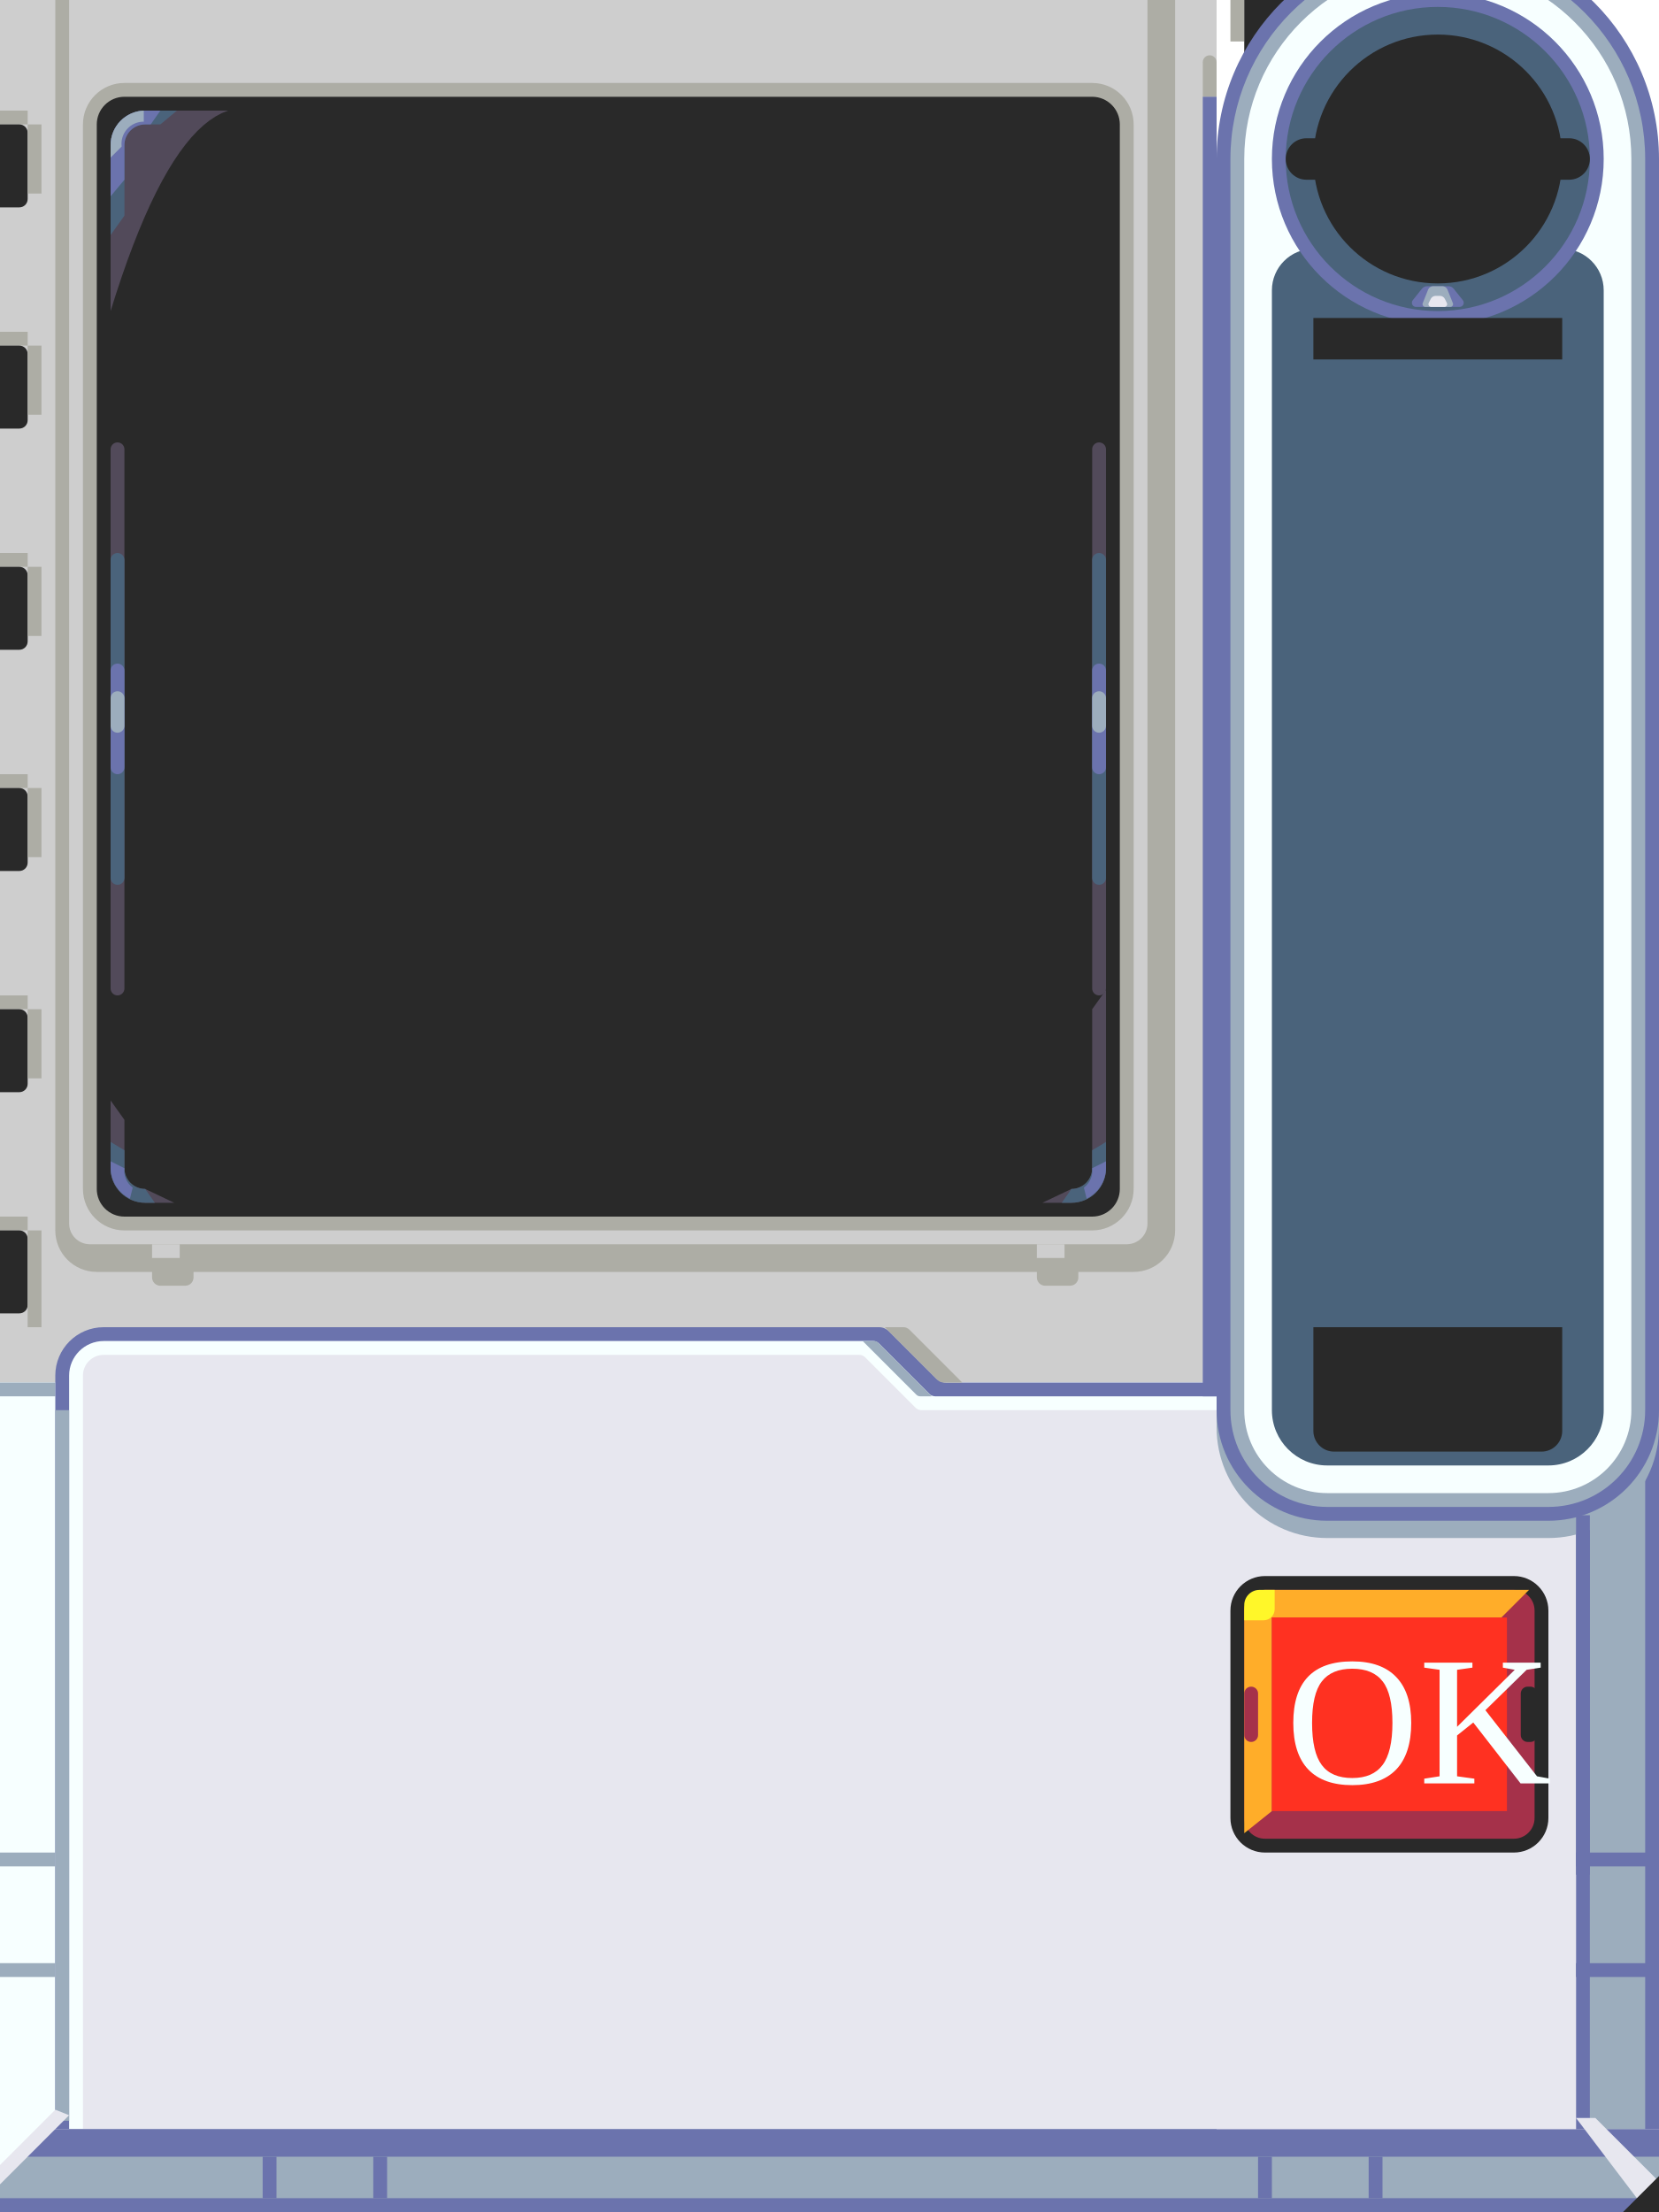
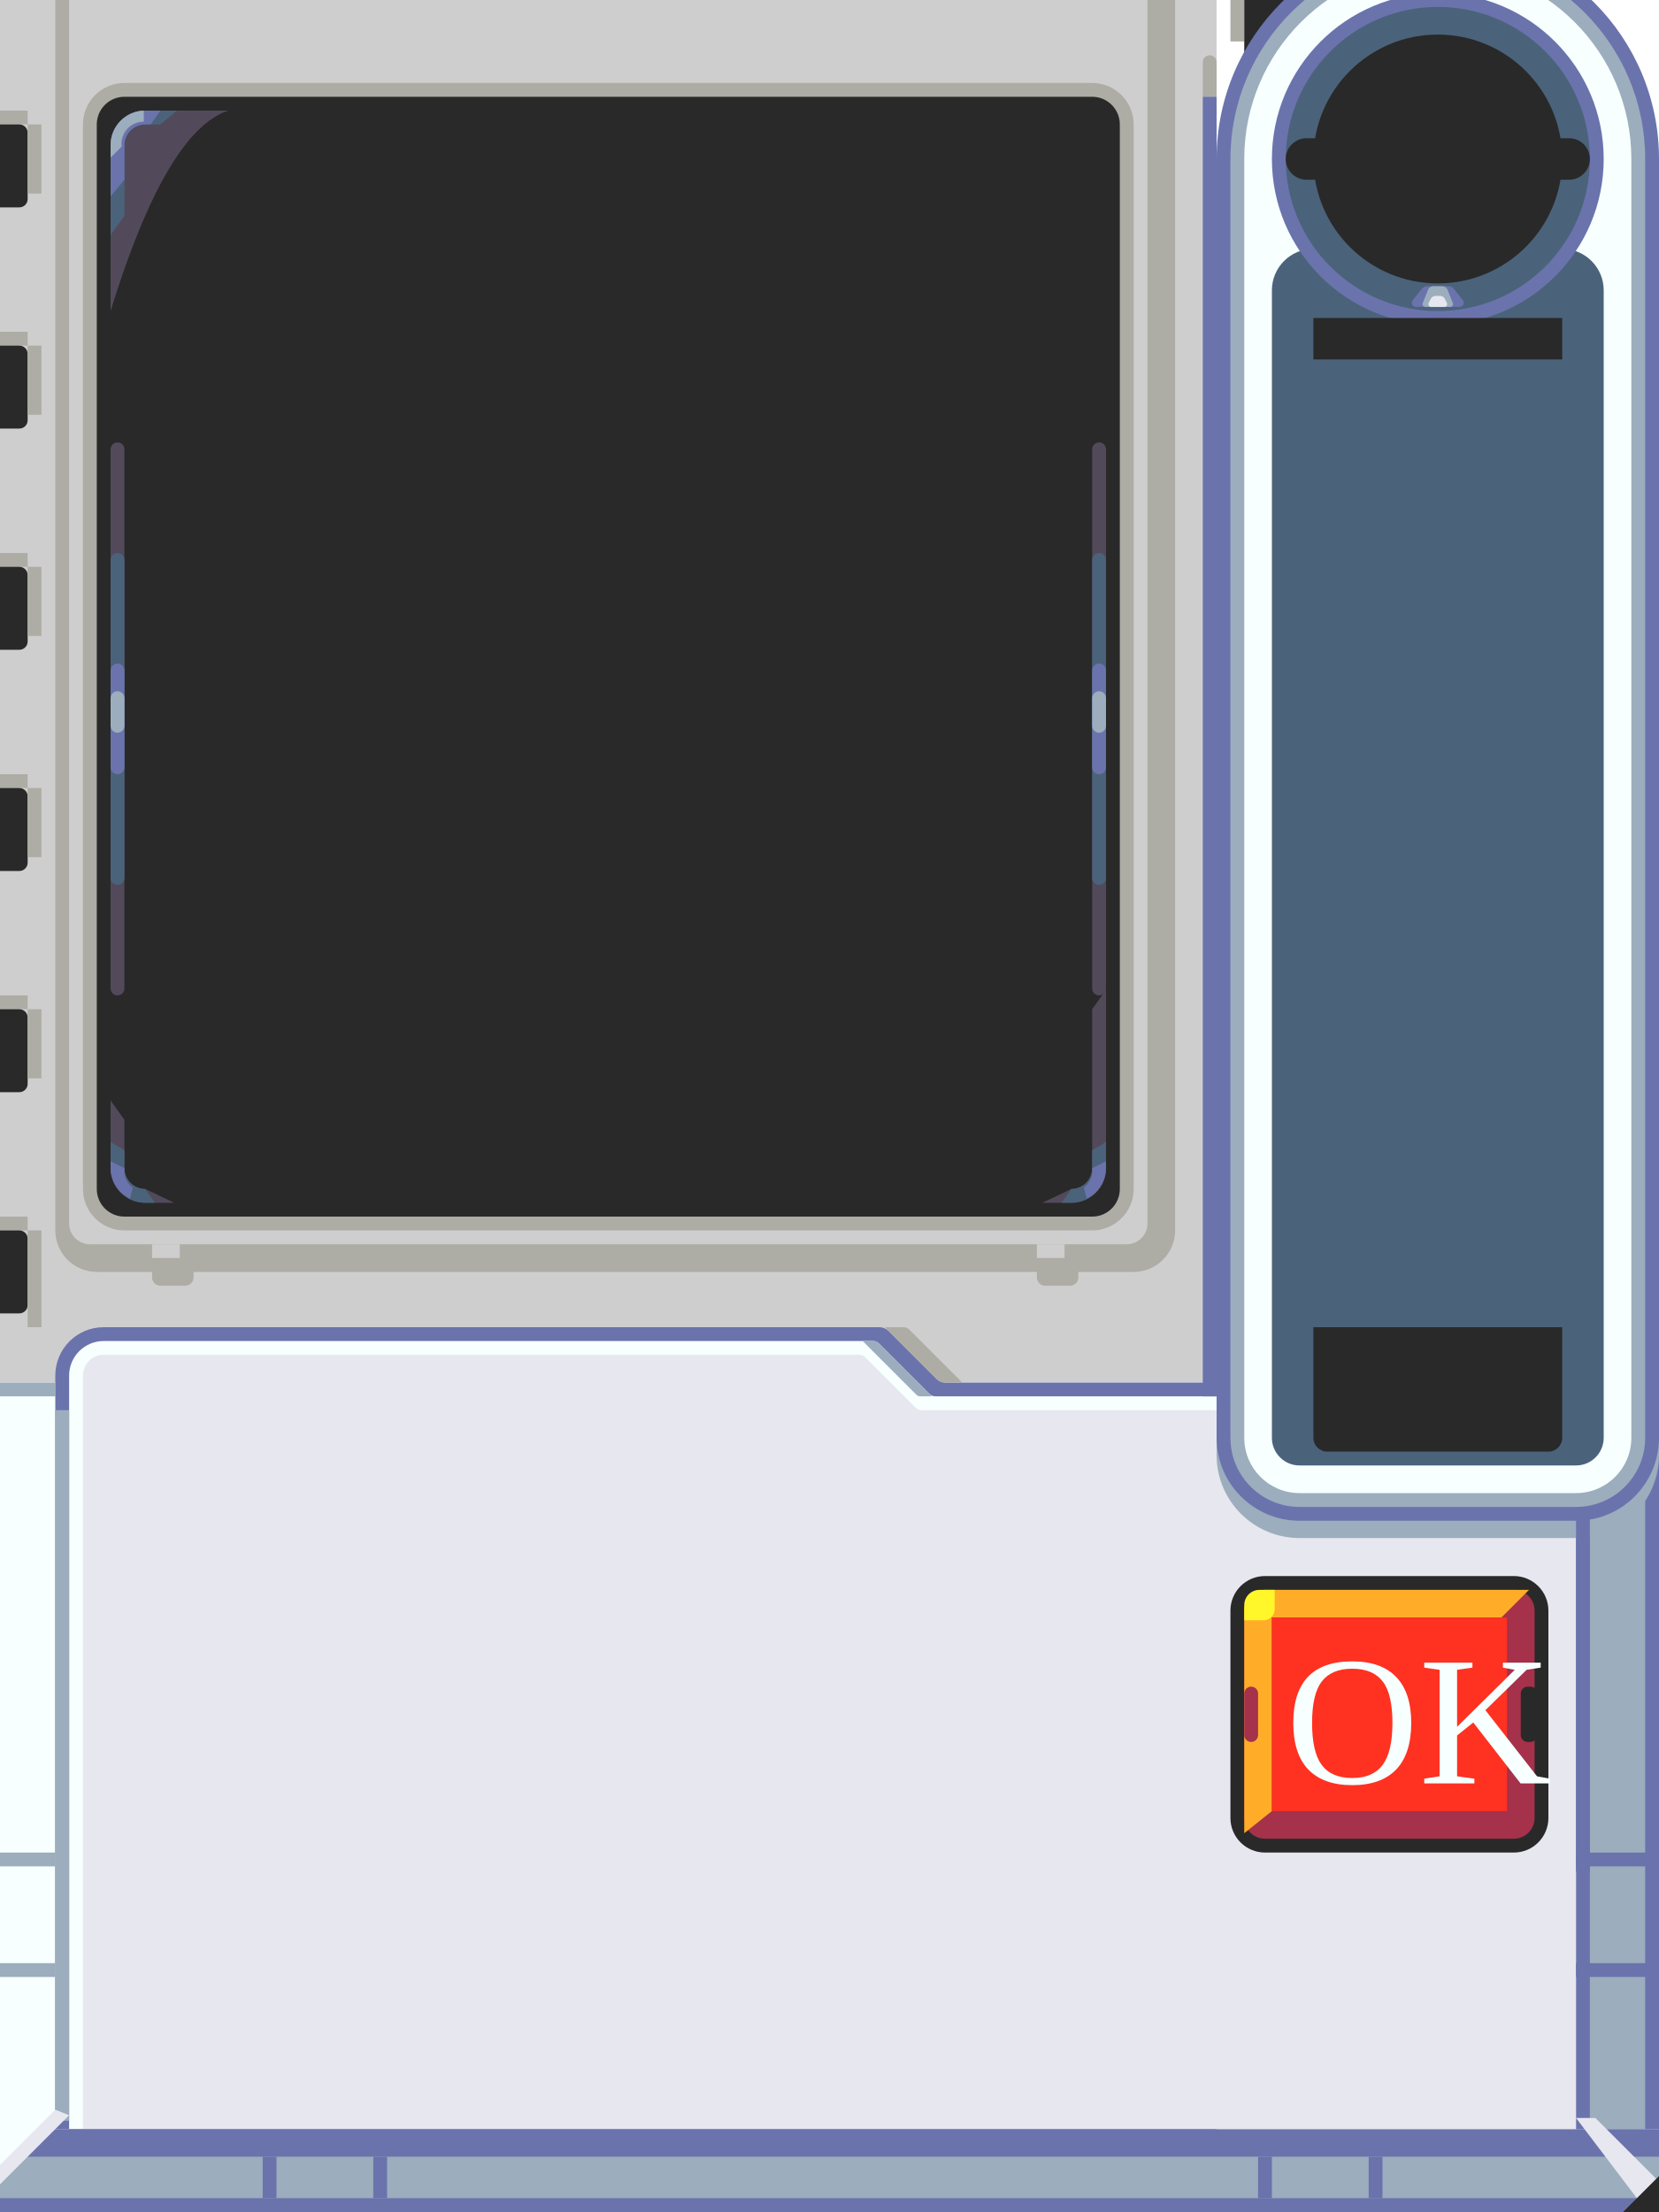
<svg xmlns="http://www.w3.org/2000/svg" width="960" height="1280" viewBox="0 0 120 160">
  <rect x="0" y="0" width="88" height="100" fill="#cecece" data-color="6" data-palette="9" />
  <rect x="0" y="8" width="2" height="1" fill="#adada5" data-color="7" data-palette="9" />
  <path d="M0 9 L1.4 9 A0.6 0.6 0 0 1 2 9.6 L2 14.4 A0.6 0.6 0 0 1 1.4 15 L0 15 Z" fill-rule="evenodd" fill="#292929" data-color="8" data-palette="9" />
  <rect x="2" y="9" width="1" height="5" fill="#adada5" data-color="7" data-palette="9" />
  <rect x="0" y="24" width="2" height="1" fill="#adada5" data-color="7" data-palette="9" />
  <path d="M0 25 L1.4 25 A0.6 0.6 0 0 1 2 25.6 L2 30.4 A0.6 0.6 0 0 1 1.4 31 L0 31 Z" fill-rule="evenodd" fill="#292929" data-color="8" data-palette="9" />
  <rect x="2" y="25" width="1" height="5" fill="#adada5" data-color="7" data-palette="9" />
  <rect x="0" y="40" width="2" height="1" fill="#adada5" data-color="7" data-palette="9" />
  <path d="M0 41 L1.4 41 A0.6 0.6 0 0 1 2 41.6 L2 46.4 A0.6 0.6 0 0 1 1.4 47 L0 47 Z" fill-rule="evenodd" fill="#292929" data-color="8" data-palette="9" />
  <rect x="2" y="41" width="1" height="5" fill="#adada5" data-color="7" data-palette="9" />
  <rect x="0" y="56" width="2" height="1" fill="#adada5" data-color="7" data-palette="9" />
  <path d="M0 57 L1.4 57 A0.6 0.6 0 0 1 2 57.6 L2 62.4 A0.6 0.6 0 0 1 1.4 63 L0 63 Z" fill-rule="evenodd" fill="#292929" data-color="8" data-palette="9" />
  <rect x="2" y="57" width="1" height="5" fill="#adada5" data-color="7" data-palette="9" />
  <rect x="0" y="72" width="2" height="1" fill="#adada5" data-color="7" data-palette="9" />
  <path d="M0 73 L1.4 73 A0.6 0.6 0 0 1 2 73.6 L2 78.4 A0.6 0.6 0 0 1 1.4 79 L0 79 Z" fill-rule="evenodd" fill="#292929" data-color="8" data-palette="9" />
  <rect x="2" y="73" width="1" height="5" fill="#adada5" data-color="7" data-palette="9" />
  <rect x="0" y="88" width="2" height="1" fill="#adada5" data-color="7" data-palette="9" />
  <path d="M0 89 L1.4 89 A0.6 0.6 0 0 1 2 89.6 L2 94.4 A0.6 0.6 0 0 1 1.4 95 L0 95 Z" fill-rule="evenodd" fill="#292929" data-color="8" data-palette="9" />
  <rect x="2" y="89" width="1" height="7" fill="#adada5" data-color="7" data-palette="9" />
  <path d="M4 -1 L85 -1 L85 89 A3 3 0 0 1 82 92 L7 92 A3 3 0 0 1 4 89 Z M5 -1 L83 -1 L83 88.5 A1.5 1.5 0 0 1 81.5 90 L6.5 90 A1.5 1.5 0 0 1 5 88.5 Z" fill-rule="evenodd" fill="#adada5" data-color="7" data-palette="9" />
  <rect x="11" y="90" width="2" height="1" fill="#cecece" data-color="6" data-palette="9" />
  <path d="M11 91 L14 91 L14 92.4 A0.6 0.6 0 0 1 13.4 93 L11.6 93 A0.6 0.6 0 0 1 11 92.4 Z" fill-rule="evenodd" fill="#adada5" data-color="7" data-palette="9" />
  <rect x="75" y="90" width="2" height="1" fill="#cecece" data-color="6" data-palette="9" />
  <path d="M75 91 L78 91 L78 92.4 A0.6 0.6 0 0 1 77.4 93 L75.6 93 A0.6 0.6 0 0 1 75 92.4 Z" fill-rule="evenodd" fill="#adada5" data-color="7" data-palette="9" />
  <path d="M6 9 A3 3 0 0 1 9 6 L79 6 A3 3 0 0 1 82 9 L82 86 A3 3 0 0 1 79 89 L9 89 A3 3 0 0 1 6 86 Z" fill-rule="evenodd" fill="#adada5" data-color="7" data-palette="9" />
  <path d="M7 9 A2 2 0 0 1 9 7 L79 7 A2 2 0 0 1 81 9 L81 86 A2 2 0 0 1 79 88 L9 88 A2 2 0 0 1 7 86 Z" fill-rule="evenodd" fill="#292929" data-color="8" data-palette="9" />
  <path d="M16.5 8 H10.5 A2.5 2.5 0 0 0 8 10.5 V22.5 L8.401 21.229 L8.805 20.015 L9.211 18.859 L9.62 17.76 L10.031 16.719 L10.445 15.735 L10.861 14.809 L11.28 13.94 L11.701 13.129 L12.125 12.375 L12.551 11.679 L12.98 11.04 L13.411 10.459 L13.845 9.935 L14.281 9.469 L14.72 9.06 L15.161 8.709 L15.605 8.415 L16.051 8.179 Z" fill-rule="evenodd" fill="#524a5a" data-color="10" data-palette="9" />
  <path d="M12.8 8 H10.5 A2.5 2.5 0 0 0 8 10.5 V17 L9 15.6 V10.5 A1.5 1.5 0 0 1 10.5 9 H11.6 Z" fill-rule="evenodd" fill="#4a637b" data-color="5" data-palette="9" />
  <path d="M11.6 8 H10.5 A2.5 2.5 0 0 0 8 10.5 V14.2 L9 13 V10.5 A1.5 1.5 0 0 1 10.5 9 H10.9 Z" fill-rule="evenodd" fill="#6b73ad" data-color="4" data-palette="9" />
  <path d="M10.4 8 A2.5 2.5 0 0 0 8 10.5 V11.4 L8.8 10.6 A1.6 1.6 0 0 1 10.4 8.8 Z" fill-rule="evenodd" fill="#9cadbd" data-color="3" data-palette="9" />
  <rect x="8" y="32" width="1" height="40" rx="0.5" fill="#524a5a" data-color="10" data-palette="9" />
  <rect x="8" y="40" width="1" height="24" rx="0.5" fill="#4a637b" data-color="5" data-palette="9" />
  <rect x="8" y="48" width="1" height="8" rx="0.5" fill="#6b73ad" data-color="4" data-palette="9" />
  <rect x="8" y="50" width="1" height="3" rx="0.5" fill="#9cadbd" data-color="3" data-palette="9" />
  <rect x="79" y="32" width="1" height="40" rx="0.5" fill="#524a5a" data-color="10" data-palette="9" />
  <rect x="79" y="40" width="1" height="24" rx="0.5" fill="#4a637b" data-color="5" data-palette="9" />
  <rect x="79" y="48" width="1" height="8" rx="0.5" fill="#6b73ad" data-color="4" data-palette="9" />
  <rect x="79" y="50" width="1" height="3" rx="0.5" fill="#9cadbd" data-color="3" data-palette="9" />
  <path d="M8 79.6 V84.5 A2.5 2.5 0 0 0 10.5 87 H12.6 L10.5 86 A1.5 1.5 0 0 1 9 84.5 V81 Z" fill-rule="evenodd" fill="#524a5a" data-color="10" data-palette="9" />
  <path d="M8 82.6 V84.5 A2.5 2.5 0 0 0 10.5 87 H11.2 L10.5 86 A1.5 1.5 0 0 1 9 84.5 V83.2 Z" fill-rule="evenodd" fill="#4a637b" data-color="5" data-palette="9" />
  <path d="M8 84 V84.5 A2.5 2.5 0 0 0 9.4 86.7 L9.6 85.9 A1.5 1.5 0 0 1 9 84.5 Z" fill-rule="evenodd" fill="#6b73ad" data-color="4" data-palette="9" />
  <path d="M80 71.6 V84.5 A2.5 2.5 0 0 1 77.5 87 H75.4 L77.5 86 A1.5 1.5 0 0 0 79 84.5 V73 Z" fill-rule="evenodd" fill="#524a5a" data-color="10" data-palette="9" />
  <path d="M80 82.6 V84.5 A2.5 2.5 0 0 1 77.5 87 H76.8 L77.5 86 A1.5 1.5 0 0 0 79 84.5 V83.2 Z" fill-rule="evenodd" fill="#4a637b" data-color="5" data-palette="9" />
  <path d="M80 84 V84.5 A2.5 2.5 0 0 1 78.6 86.7 L78.4 85.9 A1.5 1.5 0 0 0 79 84.5 Z" fill-rule="evenodd" fill="#6b73ad" data-color="4" data-palette="9" />
  <rect x="0" y="100" width="88" height="54" fill="#f7ffff" data-color="1" data-palette="9" />
  <rect x="0" y="100" width="4" height="1" fill="#9cadbd" data-color="3" data-palette="9" />
  <path d="M4 154 L4 99.5 A3.5 3.5 0 0 1 7.5 96 L63.586 96 A1 1 0 0 1 64.293 96.293 L67.707 99.707 A1 1 0 0 0 68.414 100 L88 100 L88 154 Z" fill-rule="evenodd" fill="#6b73ad" data-color="4" data-palette="9" />
  <path d="M64 96 L65.351 96 A0.6 0.6 0 0 1 65.776 96.176 L69.6 100 L68.249 100 A0.6 0.6 0 0 1 67.824 99.824 Z" fill-rule="evenodd" fill="#adada5" data-color="7" data-palette="9" />
  <path d="M5 154 L5 99.5 A2.5 2.5 0 0 1 7.5 97 L63.151 97 A0.6 0.6 0 0 1 63.576 97.176 L67.224 100.824 A0.6 0.6 0 0 0 67.649 101 L88 101 L88 154 Z" fill-rule="evenodd" fill="#f7ffff" data-color="1" data-palette="9" />
  <path d="M62.4 97 L63.234 97 A0.4 0.4 0 0 1 63.517 97.117 L67.4 101 L66.566 101 A0.4 0.4 0 0 1 66.283 100.883 Z" fill-rule="evenodd" fill="#9cadbd" data-color="3" data-palette="9" />
  <path d="M6 154 L6 99.5 A1.5 1.5 0 0 1 7.5 98 L62.151 98 A0.6 0.6 0 0 1 62.576 98.176 L66.224 101.824 A0.6 0.6 0 0 0 66.649 102 L88 102 L88 154 Z" fill-rule="evenodd" fill="#e7e7ef" data-color="2" data-palette="9" />
  <rect x="4" y="102" width="1" height="51.4" fill="#9cadbd" data-color="3" data-palette="9" />
  <rect x="0" y="134" width="4" height="1" fill="#9cadbd" data-color="3" data-palette="9" />
  <rect x="0" y="142" width="4" height="1" fill="#9cadbd" data-color="3" data-palette="9" />
  <rect x="0" y="154" width="120" height="6" fill="#6b73ad" data-color="4" data-palette="9" />
  <polygon points="0,156 120,156 120,159 0,159" fill="#9cadbd" data-color="3" data-palette="9" />
  <rect x="19" y="156" width="1" height="3" fill="#6b73ad" data-color="4" data-palette="9" />
  <rect x="27" y="156" width="1" height="3" fill="#6b73ad" data-color="4" data-palette="9" />
  <rect x="91" y="156" width="1" height="3" fill="#6b73ad" data-color="4" data-palette="9" />
  <rect x="99" y="156" width="1" height="3" fill="#6b73ad" data-color="4" data-palette="9" />
  <polygon points="0,153 4,153 0,157" fill="#f7ffff" data-color="1" data-palette="9" />
  <polygon points="4,152.6 5,153 0,158 -1.4,158" fill="#e7e7ef" data-color="2" data-palette="9" />
  <rect x="88" y="102" width="26" height="52" fill="#e7e7ef" data-color="2" data-palette="9" />
  <rect x="114" y="100" width="6" height="54" fill="#6b73ad" data-color="4" data-palette="9" />
  <rect x="115" y="100" width="4" height="54" fill="#9cadbd" data-color="3" data-palette="9" />
  <rect x="114" y="134" width="6" height="1" fill="#6b73ad" data-color="4" data-palette="9" />
  <rect x="114" y="142" width="6" height="1" fill="#6b73ad" data-color="4" data-palette="9" />
  <polygon points="114,153.2 115.4,153.2 119.8,157.6 119.8,159 118.4,159" fill="#e7e7ef" data-color="2" data-palette="9" />
  <polygon points="120,157.4 120,160 117.4,160" fill="#292929" data-color="8" data-palette="9" />
  <rect x="89" y="0" width="1" height="3" fill="#adada5" data-color="7" data-palette="9" />
  <rect x="90" y="0" width="6" height="8" fill="#292929" data-color="8" data-palette="9" />
  <path d="M87 4.5 A0.5 0.5 0 0 1 87.5 4 L87.5 4 A0.5 0.5 0 0 1 88 4.5 L88 7 L87 7 Z" fill-rule="evenodd" fill="#adada5" data-color="7" data-palette="9" />
  <rect x="87" y="7" width="1" height="94" fill="#6b73ad" data-color="4" data-palette="9" />
-   <path d="M88 12.75 A16 16 0 0 1 120 12.75 V103.25 A8 8 0 0 1 112 111.25 H96 A8 8 0 0 1 88 103.25 Z" fill-rule="evenodd" fill="#9cadbd" data-color="3" data-palette="9" />
-   <path d="M88 11.5 A16 16 0 0 1 120 11.5 V102 A8 8 0 0 1 112 110 H96 A8 8 0 0 1 88 102 Z" fill-rule="evenodd" fill="#6b73ad" data-color="4" data-palette="9" />
-   <path d="M89 11.5 A15 15 0 0 1 119 11.5 V102 A7 7 0 0 1 112 109 H96 A7 7 0 0 1 89 102 Z" fill-rule="evenodd" fill="#9cadbd" data-color="3" data-palette="9" />
-   <path d="M90 11.5 A14 14 0 0 1 118 11.5 V102 A6 6 0 0 1 112 108 H96 A6 6 0 0 1 90 102 Z" fill-rule="evenodd" fill="#f7ffff" data-color="1" data-palette="9" />
-   <path d="M92 21 A3 3 0 0 1 95 18 L113 18 A3 3 0 0 1 116 21 L116 102 A4 4 0 0 1 112 106 L96 106 A4 4 0 0 1 92 102 Z" fill-rule="evenodd" fill="#4a637b" data-color="5" data-palette="9" />
-   <path d="M95 96 L113 96 L113 103.5 A1.5 1.5 0 0 1 111.5 105 L96.5 105 A1.5 1.5 0 0 1 95 103.5 Z" fill-rule="evenodd" fill="#292929" data-color="8" data-palette="9" />
+   <path d="M88 12.75 A16 16 0 0 1 120 12.75 V105.25 A6 6 0 0 1 114 111.25 H94 A6 6 0 0 1 88 105.25 Z" fill-rule="evenodd" fill="#9cadbd" data-color="3" data-palette="9" />
+   <path d="M88 11.5 A16 16 0 0 1 120 11.5 V104 A6 6 0 0 1 114 110 H94 A6 6 0 0 1 88 104 Z" fill-rule="evenodd" fill="#6b73ad" data-color="4" data-palette="9" />
+   <path d="M89 11.5 A15 15 0 0 1 119 11.5 V104 A5 5 0 0 1 114 109 H94 A5 5 0 0 1 89 104 Z" fill-rule="evenodd" fill="#9cadbd" data-color="3" data-palette="9" />
+   <path d="M90 11.5 A14 14 0 0 1 118 11.5 V104 A4 4 0 0 1 114 108 H94 A4 4 0 0 1 90 104 Z" fill-rule="evenodd" fill="#f7ffff" data-color="1" data-palette="9" />
+   <path d="M92 21 A3 3 0 0 1 95 18 L113 18 A3 3 0 0 1 116 21 L116 104 A2 2 0 0 1 114 106 L94 106 A2 2 0 0 1 92 104 Z" fill-rule="evenodd" fill="#4a637b" data-color="5" data-palette="9" />
+   <path d="M95 96 L113 96 L113 104 A1 1 0 0 1 112 105 L96 105 A1 1 0 0 1 95 104 Z" fill-rule="evenodd" fill="#292929" data-color="8" data-palette="9" />
  <circle cx="104" cy="11.5" r="12" fill="#6b73ad" data-color="4" data-palette="9" />
  <circle cx="104" cy="11.5" r="11" fill="#4a637b" data-color="5" data-palette="9" />
  <path d="M102.85 20.888 A0.5 0.5 0 0 1 103.24 20.7 L104.76 20.7 A0.5 0.5 0 0 1 105.15 20.888 L105.81 21.713 A0.3 0.3 0 0 1 105.576 22.2 L102.424 22.2 A0.3 0.3 0 0 1 102.19 21.713 Z" fill-rule="evenodd" fill="#6b73ad" data-color="4" data-palette="9" />
  <path d="M103.299 20.951 A0.4 0.4 0 0 1 103.671 20.7 L104.329 20.7 A0.4 0.4 0 0 1 104.701 20.951 L105.09 21.926 A0.2 0.2 0 0 1 104.905 22.2 L103.095 22.2 A0.2 0.2 0 0 1 102.91 21.926 Z" fill-rule="evenodd" fill="#9cadbd" data-color="3" data-palette="9" />
  <path d="M103.489 21.621 A0.4 0.4 0 0 1 103.847 21.4 L104.153 21.4 A0.4 0.4 0 0 1 104.511 21.621 L104.655 21.911 A0.2 0.2 0 0 1 104.476 22.2 L103.524 22.2 A0.2 0.2 0 0 1 103.345 21.911 Z" fill-rule="evenodd" fill="#e7e7ef" data-color="2" data-palette="9" />
  <path d="M93 11.5 A1.5 1.5 0 0 1 94.5 10 L113.5 10 A1.5 1.5 0 0 1 115 11.5 L115 11.5 A1.5 1.5 0 0 1 113.5 13 L94.5 13 A1.5 1.5 0 0 1 93 11.5 Z" fill-rule="evenodd" fill="#292929" data-color="8" data-palette="9" />
  <circle cx="104" cy="11.5" r="9" fill="#292929" data-color="8" data-palette="9" />
  <rect x="95" y="23" width="18" height="3" fill="#292929" data-color="8" data-palette="9" />
-   <rect x="114" y="109.6" width="1" height="26" fill="#6b73ad" data-color="4" data-palette="9" />
+   <rect x="114" y="109.4" width="1" height="26" fill="#6b73ad" data-color="4" data-palette="9" />
  <path d="M89 116.5 A2.5 2.5 0 0 1 91.5 114 L109.5 114 A2.5 2.5 0 0 1 112 116.5 L112 131.5 A2.5 2.5 0 0 1 109.5 134 L91.5 134 A2.5 2.5 0 0 1 89 131.5 Z" fill-rule="evenodd" fill="#292929" data-color="8" data-palette="9" />
  <path d="M90 116.5 A1.5 1.5 0 0 1 91.5 115 L109.5 115 A1.5 1.5 0 0 1 111 116.5 L111 131.5 A1.5 1.5 0 0 1 109.5 133 L91.5 133 A1.5 1.5 0 0 1 90 131.5 Z" fill-rule="evenodd" fill="#a5314a" data-color="15" data-palette="9" />
  <path d="M90 116.5 A1.5 1.5 0 0 1 91.5 115 L110.6 115 L108.6 117 L92 117 L92 131 L90 132.6 Z" fill-rule="evenodd" fill="#ffad29" data-color="12" data-palette="9" />
  <path d="M90 116.1 A1.1 1.1 0 0 1 91.1 115 L92.2 115 L92.2 116.4 A0.8 0.8 0 0 1 91.4 117.2 L90 117.2 Z" fill-rule="evenodd" fill="#fff729" data-color="11" data-palette="9" />
  <path d="M90 122.5 A0.5 0.5 0 0 1 90.5 122 L90.5 122 A0.5 0.5 0 0 1 91 122.5 L91 125.5 A0.5 0.5 0 0 1 90.5 126 L90.5 126 A0.5 0.5 0 0 1 90 125.5 Z" fill-rule="evenodd" fill="#a5314a" data-color="15" data-palette="9" />
  <path d="M110 122.5 A0.5 0.5 0 0 1 110.5 122 L110.7 122 A0.5 0.5 0 0 1 111.2 122.5 L111.2 125.5 A0.5 0.5 0 0 1 110.7 126 L110.5 126 A0.5 0.5 0 0 1 110 125.5 Z" fill-rule="evenodd" fill="#292929" data-color="8" data-palette="9" />
  <rect x="92" y="117" width="17" height="14" fill="#ff3121" data-color="14" data-palette="9" />
  <text data-words="window.ok" data-box="93 119 16 10" fill="#f7ffff" data-color="1" data-palette="9" x="93" y="129" font-size="13.333" textLength="16">OK</text>
</svg>
